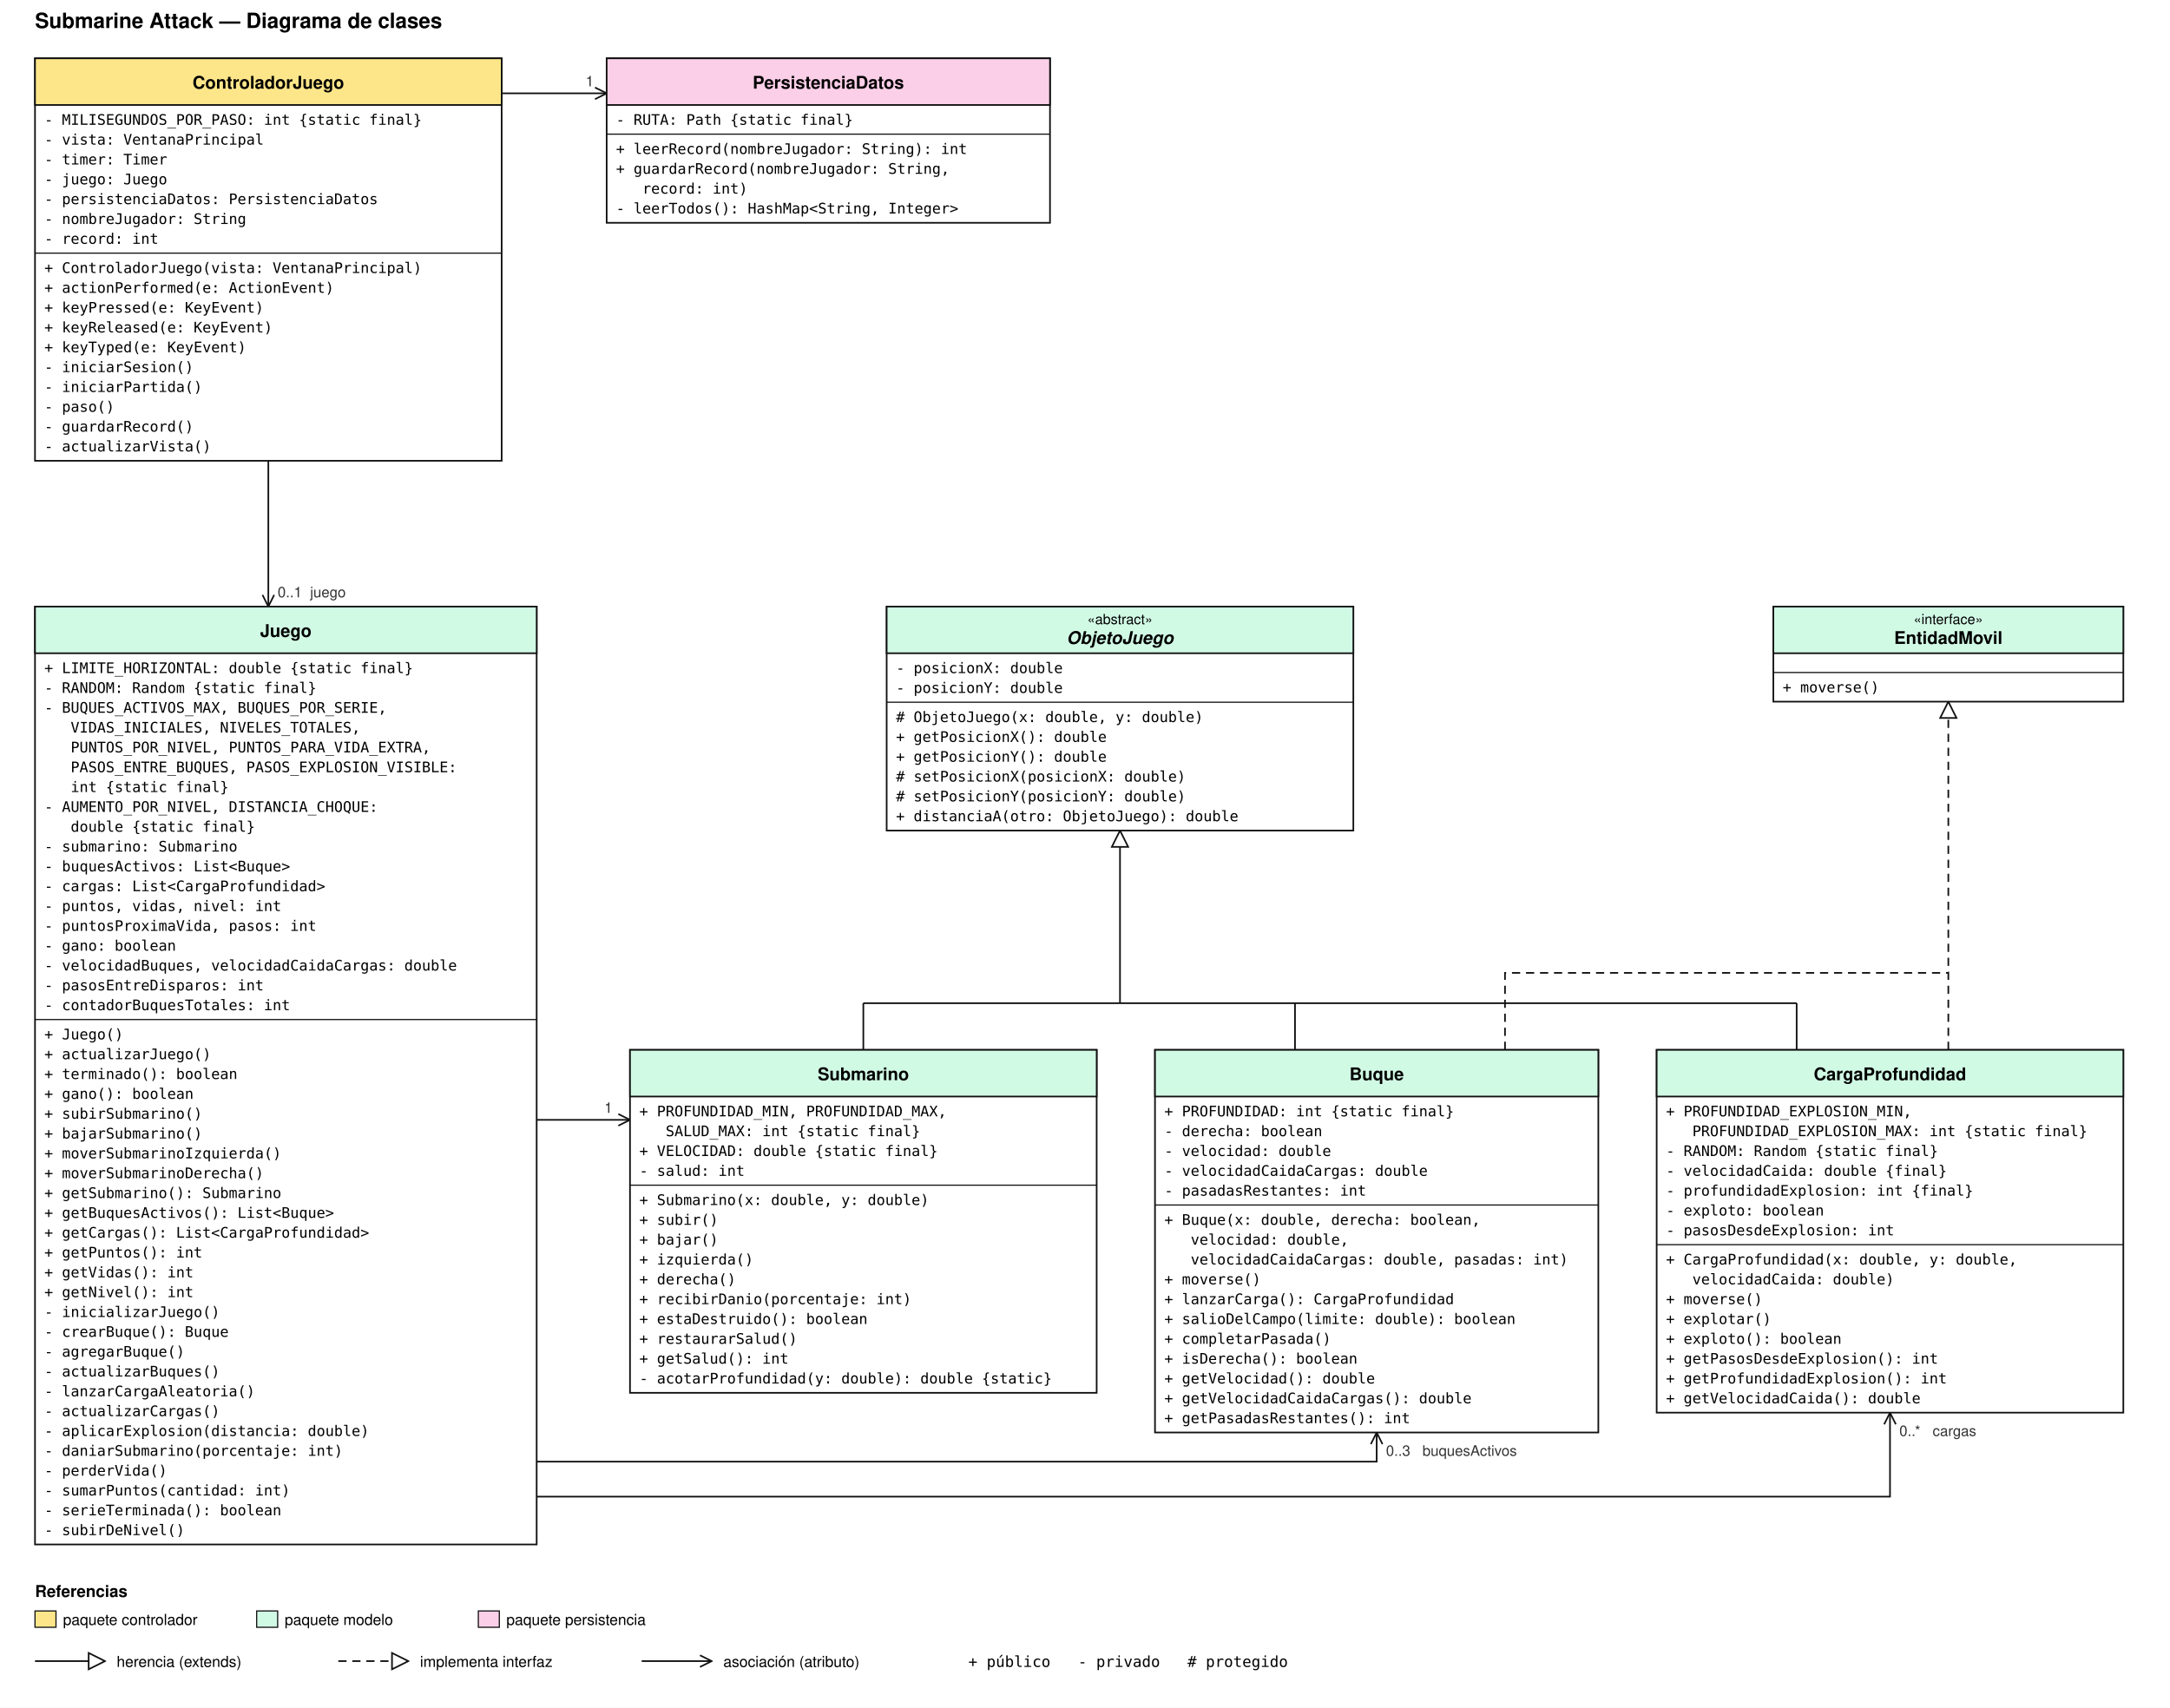
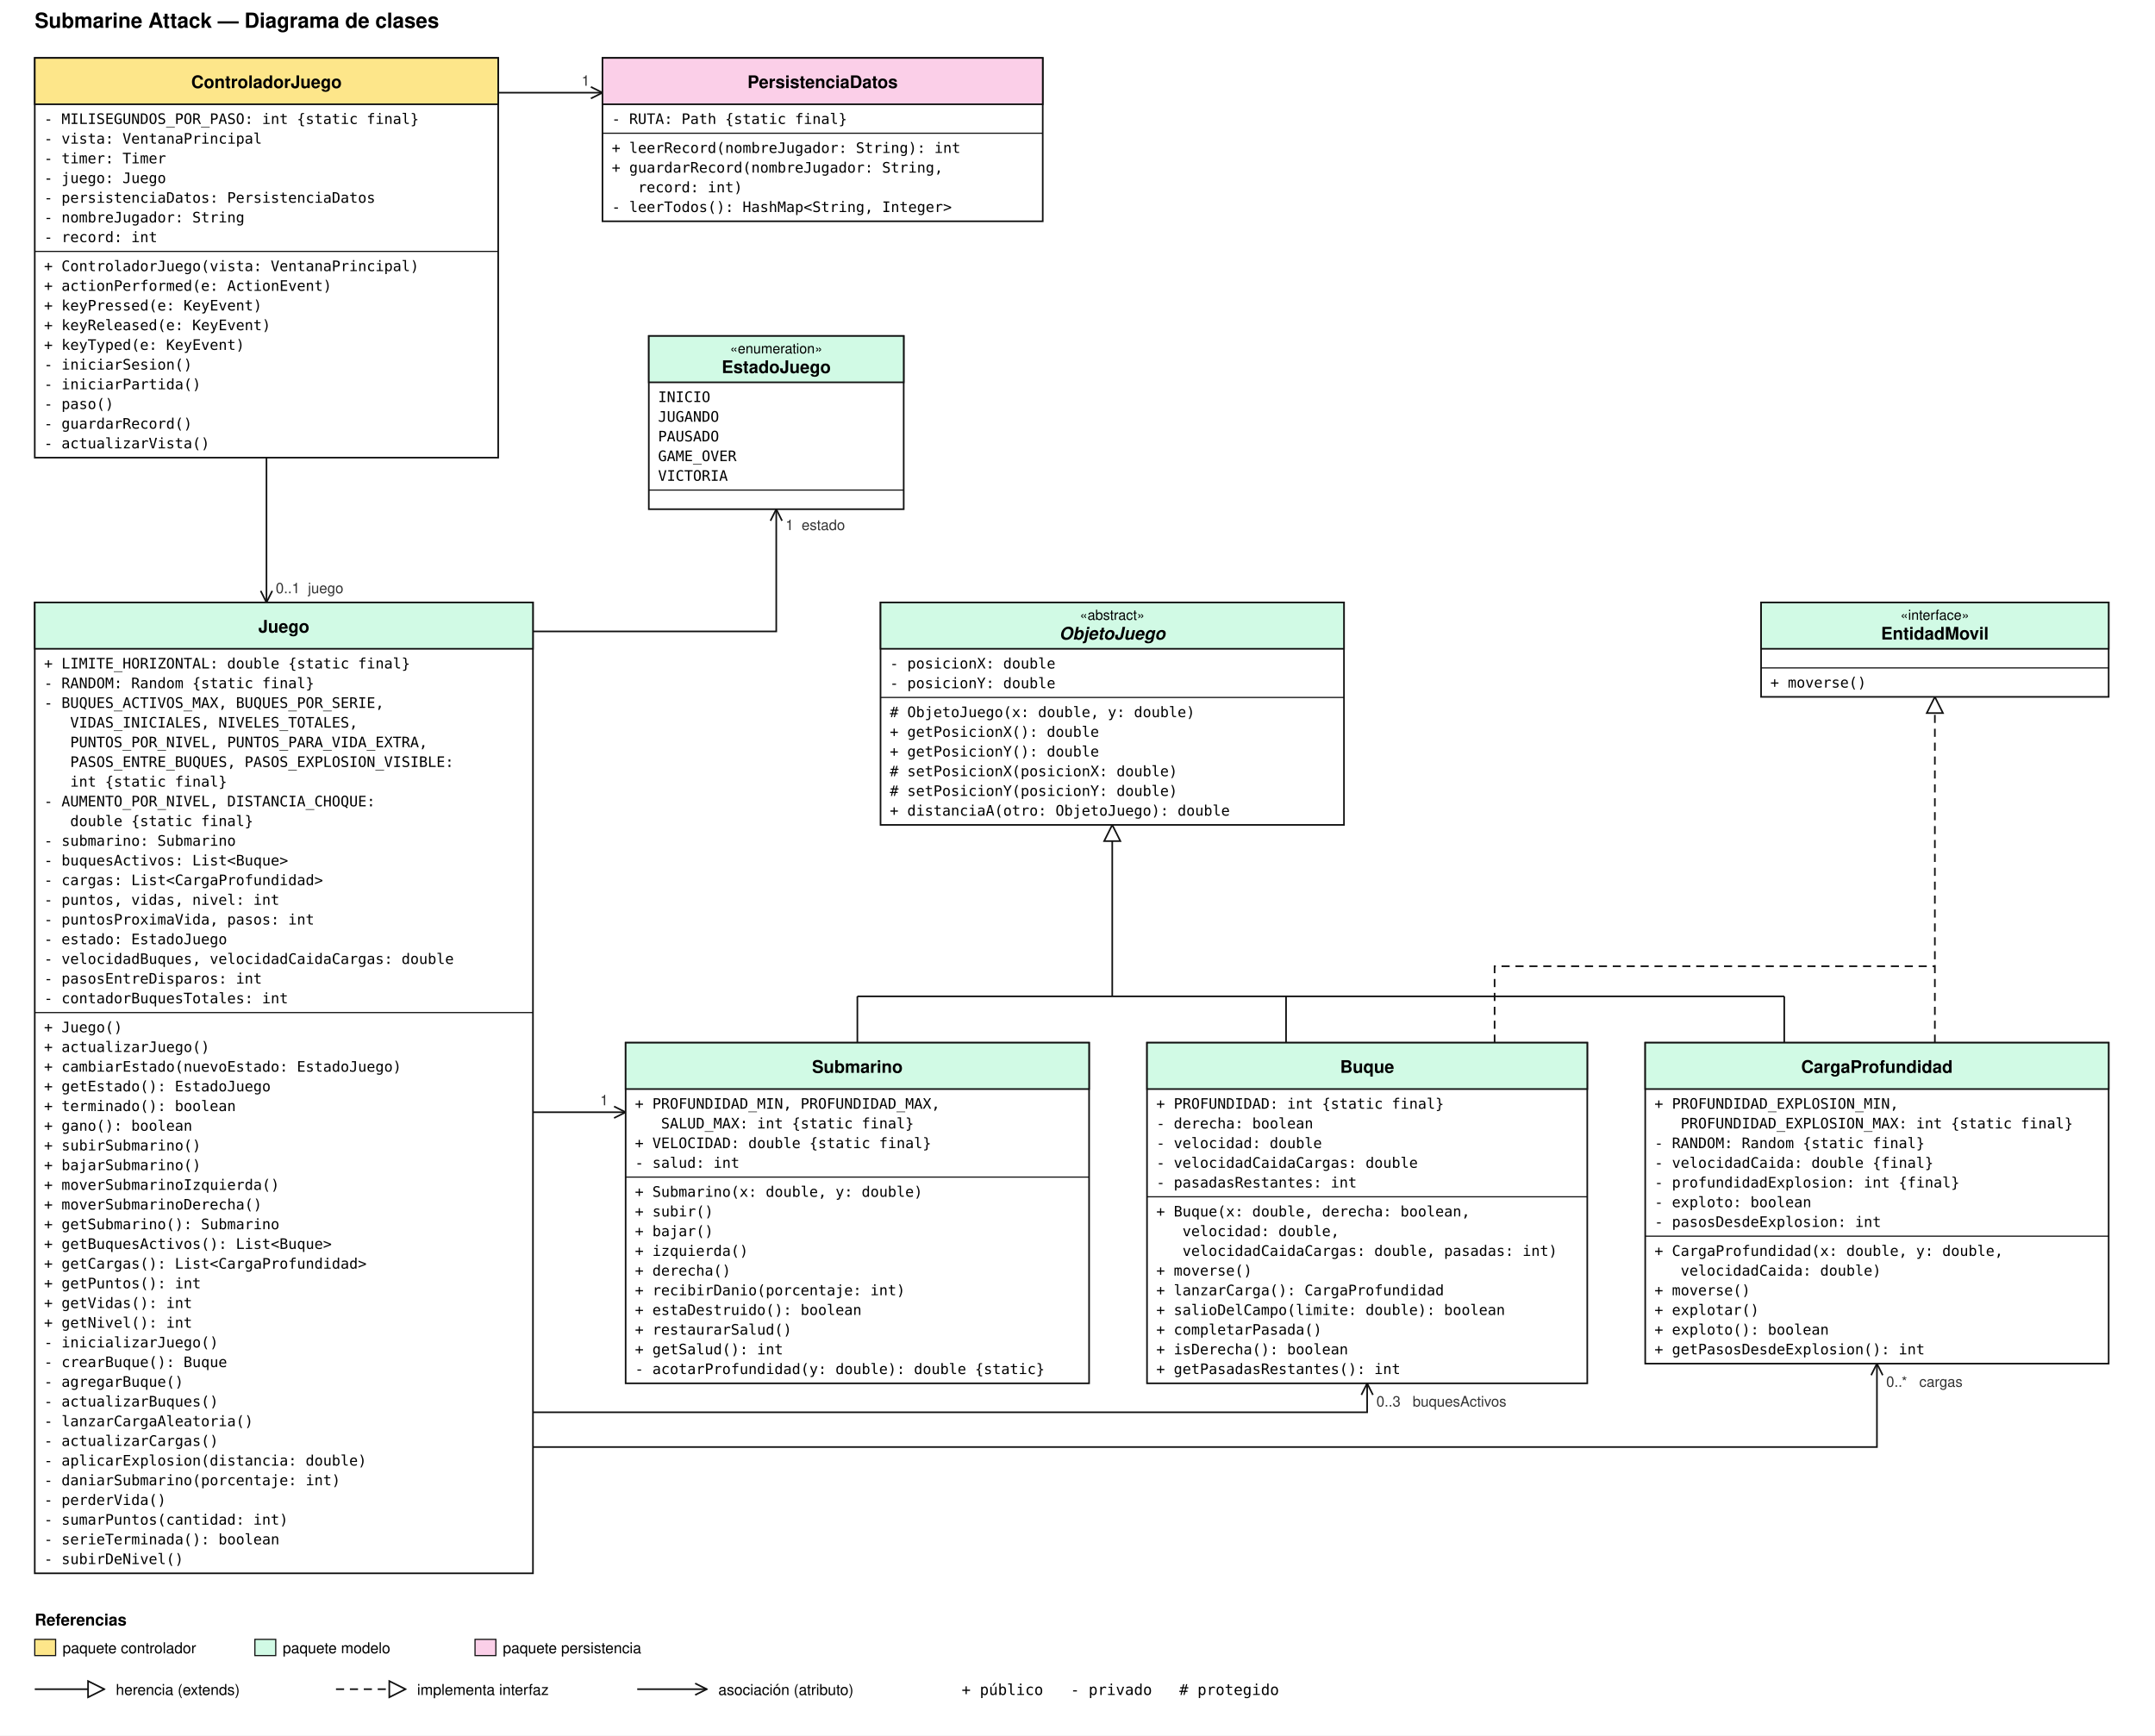
- <svg xmlns="http://www.w3.org/2000/svg" viewBox="0 0 1860 1464" width="1860" height="1464" font-family="Helvetica, Arial, sans-serif" xml:space="preserve" style="white-space:pre">
+ <svg xmlns="http://www.w3.org/2000/svg" viewBox="0 0 1860 1498" width="1860" height="1498" font-family="Helvetica, Arial, sans-serif" xml:space="preserve" style="white-space:pre">
  <defs>
    <marker id="flecha" viewBox="0 0 12 12" refX="11" refY="6" markerWidth="12" markerHeight="12" orient="auto-start-reverse" markerUnits="userSpaceOnUse">
      <path d="M1,1 L11,6 L1,11" fill="none" stroke="#111" stroke-width="1.4" />
    </marker>
    <marker id="triangulo" viewBox="0 0 16 16" refX="15" refY="8" markerWidth="16" markerHeight="16" orient="auto-start-reverse" markerUnits="userSpaceOnUse">
      <path d="M1,1 L15,8 L1,15 Z" fill="#fff" stroke="#111" stroke-width="1.4" />
    </marker>
    <marker id="rombo" viewBox="0 0 20 12" refX="19" refY="6" markerWidth="20" markerHeight="12" orient="auto-start-reverse" markerUnits="userSpaceOnUse">
      <path d="M1,6 L10,1 L19,6 L10,11 Z" fill="#111" />
    </marker>
  </defs>
-   <rect width="1860" height="1464" fill="#fff" />
+   <rect width="1860" height="1498" fill="#fff" />
  <text x="30" y="24" font-size="18" font-weight="bold">Submarine Attack — Diagrama de clases</text>
  <polyline points="740.0,900 740.0,860" fill="none" stroke="#111" stroke-width="1.4" />
  <polyline points="1110,900 1110,860" fill="none" stroke="#111" stroke-width="1.4" />
  <polyline points="1540,900 1540,860" fill="none" stroke="#111" stroke-width="1.4" />
  <polyline points="740.0,860 1540,860" fill="none" stroke="#111" stroke-width="1.4" />
  <polyline points="960.0,860 960.0,712" fill="none" stroke="#111" stroke-width="1.4" marker-end="url(#triangulo)" />
  <polyline points="1290,900 1290,834 1670.0,834" fill="none" stroke="#111" stroke-width="1.4" stroke-dasharray="7,5" />
  <polyline points="1670.0,900 1670.0,601.5" fill="none" stroke="#111" stroke-width="1.4" stroke-dasharray="7,5" marker-end="url(#triangulo)" />
  <polyline points="460,960 540,960" fill="none" stroke="#111" stroke-width="1.4" marker-end="url(#flecha)" />
  <text x="518" y="954" font-size="12.5" fill="#333">1</text>
-   <polyline points="460,1253 1180,1253 1180,1228" fill="none" stroke="#111" stroke-width="1.4" marker-end="url(#flecha)" />
-   <text x="1188" y="1248" font-size="12.5" fill="#333">0..3   buquesActivos</text>
-   <polyline points="460,1283 1620,1283 1620,1211" fill="none" stroke="#111" stroke-width="1.4" marker-end="url(#flecha)" />
-   <text x="1628" y="1231" font-size="12.5" fill="#333">0..*   cargas</text>
+   <polyline points="460,1219 1180,1219 1180,1194" fill="none" stroke="#111" stroke-width="1.4" marker-end="url(#flecha)" />
+   <text x="1188" y="1214" font-size="12.5" fill="#333">0..3   buquesActivos</text>
+   <polyline points="460,1249 1620,1249 1620,1177" fill="none" stroke="#111" stroke-width="1.4" marker-end="url(#flecha)" />
+   <text x="1628" y="1197" font-size="12.5" fill="#333">0..*   cargas</text>
  <polyline points="430,80 520,80" fill="none" stroke="#111" stroke-width="1.4" marker-end="url(#flecha)" />
  <text x="502" y="74" font-size="12.5" fill="#333">1</text>
  <polyline points="230,395 230,520" fill="none" stroke="#111" stroke-width="1.4" marker-end="url(#flecha)" />
  <text x="238" y="512" font-size="12.5" fill="#333">0..1  juego</text>
+   <polyline points="460,545 670.0,545 670.0,439.5" fill="none" stroke="#111" stroke-width="1.4" marker-end="url(#flecha)" />
+   <text x="678.0" y="457.5" font-size="12.5" fill="#333">1  estado</text>
  <rect x="30" y="50" width="400" height="345" fill="#fff" stroke="#111" stroke-width="1.4" />
  <rect x="30" y="50" width="400" height="40" fill="#fde68a" stroke="#111" stroke-width="1.4" />
  <text x="230.0" y="76" text-anchor="middle" font-weight="bold" font-size="15">ControladorJuego</text>
  <text x="38" y="107.0" font-size="12.5" font-family="Menlo, monospace">- MILISEGUNDOS_POR_PASO: int {static final}</text>
  <text x="38" y="124.0" font-size="12.5" font-family="Menlo, monospace">- vista: VentanaPrincipal</text>
  <text x="38" y="141.0" font-size="12.5" font-family="Menlo, monospace">- timer: Timer</text>
  <text x="38" y="158.0" font-size="12.5" font-family="Menlo, monospace">- juego: Juego</text>
  <text x="38" y="175.0" font-size="12.5" font-family="Menlo, monospace">- persistenciaDatos: PersistenciaDatos</text>
  <text x="38" y="192.0" font-size="12.5" font-family="Menlo, monospace">- nombreJugador: String</text>
  <text x="38" y="209.0" font-size="12.5" font-family="Menlo, monospace">- record: int</text>
  <line x1="30" y1="217" x2="430" y2="217" stroke="#111" />
  <text x="38" y="234.0" font-size="12.5" font-family="Menlo, monospace">+ ControladorJuego(vista: VentanaPrincipal)</text>
  <text x="38" y="251.0" font-size="12.5" font-family="Menlo, monospace">+ actionPerformed(e: ActionEvent)</text>
  <text x="38" y="268.0" font-size="12.5" font-family="Menlo, monospace">+ keyPressed(e: KeyEvent)</text>
  <text x="38" y="285.0" font-size="12.5" font-family="Menlo, monospace">+ keyReleased(e: KeyEvent)</text>
  <text x="38" y="302.0" font-size="12.5" font-family="Menlo, monospace">+ keyTyped(e: KeyEvent)</text>
  <text x="38" y="319.0" font-size="12.5" font-family="Menlo, monospace">- iniciarSesion()</text>
  <text x="38" y="336.0" font-size="12.5" font-family="Menlo, monospace">- iniciarPartida()</text>
  <text x="38" y="353.0" font-size="12.5" font-family="Menlo, monospace">- paso()</text>
  <text x="38" y="370.0" font-size="12.5" font-family="Menlo, monospace">- guardarRecord()</text>
  <text x="38" y="387.0" font-size="12.5" font-family="Menlo, monospace">- actualizarVista()</text>
  <rect x="520" y="50" width="380" height="141" fill="#fff" stroke="#111" stroke-width="1.4" />
  <rect x="520" y="50" width="380" height="40" fill="#fbcfe8" stroke="#111" stroke-width="1.4" />
  <text x="710.0" y="76" text-anchor="middle" font-weight="bold" font-size="15">PersistenciaDatos</text>
  <text x="528" y="107.0" font-size="12.5" font-family="Menlo, monospace">- RUTA: Path {static final}</text>
  <line x1="520" y1="115" x2="900" y2="115" stroke="#111" />
  <text x="528" y="132.0" font-size="12.5" font-family="Menlo, monospace">+ leerRecord(nombreJugador: String): int</text>
  <text x="528" y="149.0" font-size="12.5" font-family="Menlo, monospace">+ guardarRecord(nombreJugador: String,</text>
  <text x="528" y="166.0" font-size="12.5" font-family="Menlo, monospace">   record: int)</text>
  <text x="528" y="183.0" font-size="12.5" font-family="Menlo, monospace">- leerTodos(): HashMap&lt;String, Integer&gt;</text>
-   <rect x="30" y="520" width="430" height="804" fill="#fff" stroke="#111" stroke-width="1.4" />
+   <rect x="30" y="520" width="430" height="838" fill="#fff" stroke="#111" stroke-width="1.4" />
  <rect x="30" y="520" width="430" height="40" fill="#d1fae5" stroke="#111" stroke-width="1.4" />
  <text x="245.0" y="546" text-anchor="middle" font-weight="bold" font-size="15">Juego</text>
  <text x="38" y="577.0" font-size="12.5" font-family="Menlo, monospace">+ LIMITE_HORIZONTAL: double {static final}</text>
  <text x="38" y="594.0" font-size="12.5" font-family="Menlo, monospace">- RANDOM: Random {static final}</text>
  <text x="38" y="611.0" font-size="12.5" font-family="Menlo, monospace">- BUQUES_ACTIVOS_MAX, BUQUES_POR_SERIE,</text>
  <text x="38" y="628.0" font-size="12.5" font-family="Menlo, monospace">   VIDAS_INICIALES, NIVELES_TOTALES,</text>
  <text x="38" y="645.0" font-size="12.5" font-family="Menlo, monospace">   PUNTOS_POR_NIVEL, PUNTOS_PARA_VIDA_EXTRA,</text>
  <text x="38" y="662.0" font-size="12.5" font-family="Menlo, monospace">   PASOS_ENTRE_BUQUES, PASOS_EXPLOSION_VISIBLE:</text>
  <text x="38" y="679.0" font-size="12.5" font-family="Menlo, monospace">   int {static final}</text>
  <text x="38" y="696.0" font-size="12.5" font-family="Menlo, monospace">- AUMENTO_POR_NIVEL, DISTANCIA_CHOQUE:</text>
  <text x="38" y="713.0" font-size="12.5" font-family="Menlo, monospace">   double {static final}</text>
  <text x="38" y="730.0" font-size="12.5" font-family="Menlo, monospace">- submarino: Submarino</text>
  <text x="38" y="747.0" font-size="12.5" font-family="Menlo, monospace">- buquesActivos: List&lt;Buque&gt;</text>
  <text x="38" y="764.0" font-size="12.5" font-family="Menlo, monospace">- cargas: List&lt;CargaProfundidad&gt;</text>
  <text x="38" y="781.0" font-size="12.5" font-family="Menlo, monospace">- puntos, vidas, nivel: int</text>
  <text x="38" y="798.0" font-size="12.5" font-family="Menlo, monospace">- puntosProximaVida, pasos: int</text>
-   <text x="38" y="815.0" font-size="12.5" font-family="Menlo, monospace">- gano: boolean</text>
+   <text x="38" y="815.0" font-size="12.5" font-family="Menlo, monospace">- estado: EstadoJuego</text>
  <text x="38" y="832.0" font-size="12.5" font-family="Menlo, monospace">- velocidadBuques, velocidadCaidaCargas: double</text>
  <text x="38" y="849.0" font-size="12.5" font-family="Menlo, monospace">- pasosEntreDisparos: int</text>
  <text x="38" y="866.0" font-size="12.5" font-family="Menlo, monospace">- contadorBuquesTotales: int</text>
  <line x1="30" y1="874" x2="460" y2="874" stroke="#111" />
  <text x="38" y="891.0" font-size="12.5" font-family="Menlo, monospace">+ Juego()</text>
  <text x="38" y="908.0" font-size="12.5" font-family="Menlo, monospace">+ actualizarJuego()</text>
-   <text x="38" y="925.0" font-size="12.5" font-family="Menlo, monospace">+ terminado(): boolean</text>
-   <text x="38" y="942.0" font-size="12.5" font-family="Menlo, monospace">+ gano(): boolean</text>
-   <text x="38" y="959.0" font-size="12.5" font-family="Menlo, monospace">+ subirSubmarino()</text>
-   <text x="38" y="976.0" font-size="12.5" font-family="Menlo, monospace">+ bajarSubmarino()</text>
-   <text x="38" y="993.0" font-size="12.5" font-family="Menlo, monospace">+ moverSubmarinoIzquierda()</text>
-   <text x="38" y="1010.0" font-size="12.5" font-family="Menlo, monospace">+ moverSubmarinoDerecha()</text>
-   <text x="38" y="1027.0" font-size="12.5" font-family="Menlo, monospace">+ getSubmarino(): Submarino</text>
-   <text x="38" y="1044.0" font-size="12.5" font-family="Menlo, monospace">+ getBuquesActivos(): List&lt;Buque&gt;</text>
-   <text x="38" y="1061.0" font-size="12.5" font-family="Menlo, monospace">+ getCargas(): List&lt;CargaProfundidad&gt;</text>
-   <text x="38" y="1078.0" font-size="12.5" font-family="Menlo, monospace">+ getPuntos(): int</text>
-   <text x="38" y="1095.0" font-size="12.5" font-family="Menlo, monospace">+ getVidas(): int</text>
-   <text x="38" y="1112.0" font-size="12.5" font-family="Menlo, monospace">+ getNivel(): int</text>
-   <text x="38" y="1129.0" font-size="12.5" font-family="Menlo, monospace">- inicializarJuego()</text>
-   <text x="38" y="1146.0" font-size="12.5" font-family="Menlo, monospace">- crearBuque(): Buque</text>
-   <text x="38" y="1163.0" font-size="12.5" font-family="Menlo, monospace">- agregarBuque()</text>
-   <text x="38" y="1180.0" font-size="12.5" font-family="Menlo, monospace">- actualizarBuques()</text>
-   <text x="38" y="1197.0" font-size="12.5" font-family="Menlo, monospace">- lanzarCargaAleatoria()</text>
-   <text x="38" y="1214.0" font-size="12.5" font-family="Menlo, monospace">- actualizarCargas()</text>
-   <text x="38" y="1231.0" font-size="12.5" font-family="Menlo, monospace">- aplicarExplosion(distancia: double)</text>
-   <text x="38" y="1248.0" font-size="12.5" font-family="Menlo, monospace">- daniarSubmarino(porcentaje: int)</text>
-   <text x="38" y="1265.0" font-size="12.5" font-family="Menlo, monospace">- perderVida()</text>
-   <text x="38" y="1282.0" font-size="12.5" font-family="Menlo, monospace">- sumarPuntos(cantidad: int)</text>
-   <text x="38" y="1299.0" font-size="12.5" font-family="Menlo, monospace">- serieTerminada(): boolean</text>
-   <text x="38" y="1316.0" font-size="12.5" font-family="Menlo, monospace">- subirDeNivel()</text>
+   <text x="38" y="925.0" font-size="12.5" font-family="Menlo, monospace">+ cambiarEstado(nuevoEstado: EstadoJuego)</text>
+   <text x="38" y="942.0" font-size="12.5" font-family="Menlo, monospace">+ getEstado(): EstadoJuego</text>
+   <text x="38" y="959.0" font-size="12.5" font-family="Menlo, monospace">+ terminado(): boolean</text>
+   <text x="38" y="976.0" font-size="12.5" font-family="Menlo, monospace">+ gano(): boolean</text>
+   <text x="38" y="993.0" font-size="12.5" font-family="Menlo, monospace">+ subirSubmarino()</text>
+   <text x="38" y="1010.0" font-size="12.5" font-family="Menlo, monospace">+ bajarSubmarino()</text>
+   <text x="38" y="1027.0" font-size="12.5" font-family="Menlo, monospace">+ moverSubmarinoIzquierda()</text>
+   <text x="38" y="1044.0" font-size="12.5" font-family="Menlo, monospace">+ moverSubmarinoDerecha()</text>
+   <text x="38" y="1061.0" font-size="12.5" font-family="Menlo, monospace">+ getSubmarino(): Submarino</text>
+   <text x="38" y="1078.0" font-size="12.5" font-family="Menlo, monospace">+ getBuquesActivos(): List&lt;Buque&gt;</text>
+   <text x="38" y="1095.0" font-size="12.5" font-family="Menlo, monospace">+ getCargas(): List&lt;CargaProfundidad&gt;</text>
+   <text x="38" y="1112.0" font-size="12.5" font-family="Menlo, monospace">+ getPuntos(): int</text>
+   <text x="38" y="1129.0" font-size="12.5" font-family="Menlo, monospace">+ getVidas(): int</text>
+   <text x="38" y="1146.0" font-size="12.5" font-family="Menlo, monospace">+ getNivel(): int</text>
+   <text x="38" y="1163.0" font-size="12.5" font-family="Menlo, monospace">- inicializarJuego()</text>
+   <text x="38" y="1180.0" font-size="12.5" font-family="Menlo, monospace">- crearBuque(): Buque</text>
+   <text x="38" y="1197.0" font-size="12.5" font-family="Menlo, monospace">- agregarBuque()</text>
+   <text x="38" y="1214.0" font-size="12.5" font-family="Menlo, monospace">- actualizarBuques()</text>
+   <text x="38" y="1231.0" font-size="12.5" font-family="Menlo, monospace">- lanzarCargaAleatoria()</text>
+   <text x="38" y="1248.0" font-size="12.5" font-family="Menlo, monospace">- actualizarCargas()</text>
+   <text x="38" y="1265.0" font-size="12.5" font-family="Menlo, monospace">- aplicarExplosion(distancia: double)</text>
+   <text x="38" y="1282.0" font-size="12.5" font-family="Menlo, monospace">- daniarSubmarino(porcentaje: int)</text>
+   <text x="38" y="1299.0" font-size="12.5" font-family="Menlo, monospace">- perderVida()</text>
+   <text x="38" y="1316.0" font-size="12.5" font-family="Menlo, monospace">- sumarPuntos(cantidad: int)</text>
+   <text x="38" y="1333.0" font-size="12.5" font-family="Menlo, monospace">- serieTerminada(): boolean</text>
+   <text x="38" y="1350.0" font-size="12.5" font-family="Menlo, monospace">- subirDeNivel()</text>
+   <rect x="560" y="290" width="220" height="149.5" fill="#fff" stroke="#111" stroke-width="1.4" />
+   <rect x="560" y="290" width="220" height="40" fill="#d1fae5" stroke="#111" stroke-width="1.4" />
+   <text x="670.0" y="305" text-anchor="middle" font-size="12">«enumeration»</text>
+   <text x="670.0" y="322" text-anchor="middle" font-weight="bold" font-size="15" font-style="normal">EstadoJuego</text>
+   <text x="568" y="347.0" font-size="12.5" font-family="Menlo, monospace">INICIO</text>
+   <text x="568" y="364.0" font-size="12.5" font-family="Menlo, monospace">JUGANDO</text>
+   <text x="568" y="381.0" font-size="12.5" font-family="Menlo, monospace">PAUSADO</text>
+   <text x="568" y="398.0" font-size="12.5" font-family="Menlo, monospace">GAME_OVER</text>
+   <text x="568" y="415.0" font-size="12.5" font-family="Menlo, monospace">VICTORIA</text>
+   <line x1="560" y1="423" x2="780" y2="423" stroke="#111" />
  <rect x="760" y="520" width="400" height="192" fill="#fff" stroke="#111" stroke-width="1.4" />
  <rect x="760" y="520" width="400" height="40" fill="#d1fae5" stroke="#111" stroke-width="1.4" />
  <text x="960.0" y="535" text-anchor="middle" font-size="12">«abstract»</text>
  <text x="960.0" y="552" text-anchor="middle" font-weight="bold" font-size="15" font-style="italic">ObjetoJuego</text>
  <text x="768" y="577.0" font-size="12.5" font-family="Menlo, monospace">- posicionX: double</text>
  <text x="768" y="594.0" font-size="12.5" font-family="Menlo, monospace">- posicionY: double</text>
  <line x1="760" y1="602" x2="1160" y2="602" stroke="#111" />
  <text x="768" y="619.0" font-size="12.5" font-family="Menlo, monospace"># ObjetoJuego(x: double, y: double)</text>
  <text x="768" y="636.0" font-size="12.5" font-family="Menlo, monospace">+ getPosicionX(): double</text>
  <text x="768" y="653.0" font-size="12.5" font-family="Menlo, monospace">+ getPosicionY(): double</text>
  <text x="768" y="670.0" font-size="12.5" font-family="Menlo, monospace"># setPosicionX(posicionX: double)</text>
  <text x="768" y="687.0" font-size="12.5" font-family="Menlo, monospace"># setPosicionY(posicionY: double)</text>
  <text x="768" y="704.0" font-size="12.5" font-family="Menlo, monospace">+ distanciaA(otro: ObjetoJuego): double</text>
  <rect x="1520" y="520" width="300" height="81.5" fill="#fff" stroke="#111" stroke-width="1.4" />
  <rect x="1520" y="520" width="300" height="40" fill="#d1fae5" stroke="#111" stroke-width="1.4" />
  <text x="1670.0" y="535" text-anchor="middle" font-size="12">«interface»</text>
  <text x="1670.0" y="552" text-anchor="middle" font-weight="bold" font-size="15" font-style="normal">EntidadMovil</text>
  <line x1="1520" y1="576.5" x2="1820" y2="576.5" stroke="#111" />
  <text x="1528" y="593.5" font-size="12.5" font-family="Menlo, monospace">+ moverse()</text>
  <rect x="540" y="900" width="400" height="294" fill="#fff" stroke="#111" stroke-width="1.4" />
  <rect x="540" y="900" width="400" height="40" fill="#d1fae5" stroke="#111" stroke-width="1.4" />
  <text x="740.0" y="926" text-anchor="middle" font-weight="bold" font-size="15">Submarino</text>
  <text x="548" y="957.0" font-size="12.5" font-family="Menlo, monospace">+ PROFUNDIDAD_MIN, PROFUNDIDAD_MAX,</text>
  <text x="548" y="974.0" font-size="12.5" font-family="Menlo, monospace">   SALUD_MAX: int {static final}</text>
  <text x="548" y="991.0" font-size="12.5" font-family="Menlo, monospace">+ VELOCIDAD: double {static final}</text>
  <text x="548" y="1008.0" font-size="12.5" font-family="Menlo, monospace">- salud: int</text>
  <line x1="540" y1="1016" x2="940" y2="1016" stroke="#111" />
  <text x="548" y="1033.0" font-size="12.5" font-family="Menlo, monospace">+ Submarino(x: double, y: double)</text>
  <text x="548" y="1050.0" font-size="12.5" font-family="Menlo, monospace">+ subir()</text>
  <text x="548" y="1067.0" font-size="12.5" font-family="Menlo, monospace">+ bajar()</text>
  <text x="548" y="1084.0" font-size="12.5" font-family="Menlo, monospace">+ izquierda()</text>
  <text x="548" y="1101.0" font-size="12.5" font-family="Menlo, monospace">+ derecha()</text>
  <text x="548" y="1118.0" font-size="12.5" font-family="Menlo, monospace">+ recibirDanio(porcentaje: int)</text>
  <text x="548" y="1135.0" font-size="12.5" font-family="Menlo, monospace">+ estaDestruido(): boolean</text>
  <text x="548" y="1152.0" font-size="12.5" font-family="Menlo, monospace">+ restaurarSalud()</text>
  <text x="548" y="1169.0" font-size="12.5" font-family="Menlo, monospace">+ getSalud(): int</text>
  <text x="548" y="1186.0" font-size="12.5" font-family="Menlo, monospace">- acotarProfundidad(y: double): double {static}</text>
-   <rect x="990" y="900" width="380" height="328" fill="#fff" stroke="#111" stroke-width="1.4" />
+   <rect x="990" y="900" width="380" height="294" fill="#fff" stroke="#111" stroke-width="1.4" />
  <rect x="990" y="900" width="380" height="40" fill="#d1fae5" stroke="#111" stroke-width="1.4" />
  <text x="1180.0" y="926" text-anchor="middle" font-weight="bold" font-size="15">Buque</text>
  <text x="998" y="957.0" font-size="12.5" font-family="Menlo, monospace">+ PROFUNDIDAD: int {static final}</text>
  <text x="998" y="974.0" font-size="12.5" font-family="Menlo, monospace">- derecha: boolean</text>
  <text x="998" y="991.0" font-size="12.5" font-family="Menlo, monospace">- velocidad: double</text>
  <text x="998" y="1008.0" font-size="12.5" font-family="Menlo, monospace">- velocidadCaidaCargas: double</text>
  <text x="998" y="1025.0" font-size="12.5" font-family="Menlo, monospace">- pasadasRestantes: int</text>
  <line x1="990" y1="1033" x2="1370" y2="1033" stroke="#111" />
  <text x="998" y="1050.0" font-size="12.5" font-family="Menlo, monospace">+ Buque(x: double, derecha: boolean,</text>
  <text x="998" y="1067.0" font-size="12.5" font-family="Menlo, monospace">   velocidad: double,</text>
  <text x="998" y="1084.0" font-size="12.5" font-family="Menlo, monospace">   velocidadCaidaCargas: double, pasadas: int)</text>
  <text x="998" y="1101.0" font-size="12.5" font-family="Menlo, monospace">+ moverse()</text>
  <text x="998" y="1118.0" font-size="12.5" font-family="Menlo, monospace">+ lanzarCarga(): CargaProfundidad</text>
  <text x="998" y="1135.0" font-size="12.5" font-family="Menlo, monospace">+ salioDelCampo(limite: double): boolean</text>
  <text x="998" y="1152.0" font-size="12.5" font-family="Menlo, monospace">+ completarPasada()</text>
  <text x="998" y="1169.0" font-size="12.5" font-family="Menlo, monospace">+ isDerecha(): boolean</text>
-   <text x="998" y="1186.0" font-size="12.5" font-family="Menlo, monospace">+ getVelocidad(): double</text>
-   <text x="998" y="1203.0" font-size="12.5" font-family="Menlo, monospace">+ getVelocidadCaidaCargas(): double</text>
-   <text x="998" y="1220.0" font-size="12.5" font-family="Menlo, monospace">+ getPasadasRestantes(): int</text>
-   <rect x="1420" y="900" width="400" height="311" fill="#fff" stroke="#111" stroke-width="1.4" />
+   <text x="998" y="1186.0" font-size="12.5" font-family="Menlo, monospace">+ getPasadasRestantes(): int</text>
+   <rect x="1420" y="900" width="400" height="277" fill="#fff" stroke="#111" stroke-width="1.4" />
  <rect x="1420" y="900" width="400" height="40" fill="#d1fae5" stroke="#111" stroke-width="1.4" />
  <text x="1620.0" y="926" text-anchor="middle" font-weight="bold" font-size="15">CargaProfundidad</text>
  <text x="1428" y="957.0" font-size="12.5" font-family="Menlo, monospace">+ PROFUNDIDAD_EXPLOSION_MIN,</text>
  <text x="1428" y="974.0" font-size="12.5" font-family="Menlo, monospace">   PROFUNDIDAD_EXPLOSION_MAX: int {static final}</text>
  <text x="1428" y="991.0" font-size="12.5" font-family="Menlo, monospace">- RANDOM: Random {static final}</text>
  <text x="1428" y="1008.0" font-size="12.5" font-family="Menlo, monospace">- velocidadCaida: double {final}</text>
  <text x="1428" y="1025.0" font-size="12.5" font-family="Menlo, monospace">- profundidadExplosion: int {final}</text>
  <text x="1428" y="1042.0" font-size="12.5" font-family="Menlo, monospace">- exploto: boolean</text>
  <text x="1428" y="1059.0" font-size="12.5" font-family="Menlo, monospace">- pasosDesdeExplosion: int</text>
  <line x1="1420" y1="1067" x2="1820" y2="1067" stroke="#111" />
  <text x="1428" y="1084.0" font-size="12.5" font-family="Menlo, monospace">+ CargaProfundidad(x: double, y: double,</text>
  <text x="1428" y="1101.0" font-size="12.5" font-family="Menlo, monospace">   velocidadCaida: double)</text>
  <text x="1428" y="1118.0" font-size="12.5" font-family="Menlo, monospace">+ moverse()</text>
  <text x="1428" y="1135.0" font-size="12.5" font-family="Menlo, monospace">+ explotar()</text>
  <text x="1428" y="1152.0" font-size="12.5" font-family="Menlo, monospace">+ exploto(): boolean</text>
  <text x="1428" y="1169.0" font-size="12.5" font-family="Menlo, monospace">+ getPasosDesdeExplosion(): int</text>
-   <text x="1428" y="1186.0" font-size="12.5" font-family="Menlo, monospace">+ getProfundidadExplosion(): int</text>
-   <text x="1428" y="1203.0" font-size="12.5" font-family="Menlo, monospace">+ getVelocidadCaida(): double</text>
-   <text x="30" y="1369" font-weight="bold" font-size="14">Referencias</text>
-   <rect x="30" y="1381" width="18" height="14" fill="#fde68a" stroke="#111" />
-   <text x="54" y="1393" font-size="13">paquete controlador</text>
-   <rect x="220" y="1381" width="18" height="14" fill="#d1fae5" stroke="#111" />
-   <text x="244" y="1393" font-size="13">paquete modelo</text>
-   <rect x="410" y="1381" width="18" height="14" fill="#fbcfe8" stroke="#111" />
-   <text x="434" y="1393" font-size="13">paquete persistencia</text>
-   <polyline points="30,1424 90,1424" fill="none" stroke="#111" stroke-width="1.4" marker-end="url(#triangulo)" />
-   <text x="100" y="1429" font-size="13">herencia (extends)</text>
-   <polyline points="290,1424 350,1424" fill="none" stroke="#111" stroke-width="1.4" stroke-dasharray="7,5" marker-end="url(#triangulo)" />
-   <text x="360" y="1429" font-size="13">implementa interfaz</text>
-   <polyline points="550,1424 610,1424" fill="none" stroke="#111" stroke-width="1.4" marker-end="url(#flecha)" />
-   <text x="620" y="1429" font-size="13">asociación (atributo)</text>
-   <text x="830" y="1429" font-size="13" font-family="Menlo, monospace">+ público   - privado   # protegido</text>
+   <text x="30" y="1403" font-weight="bold" font-size="14">Referencias</text>
+   <rect x="30" y="1415" width="18" height="14" fill="#fde68a" stroke="#111" />
+   <text x="54" y="1427" font-size="13">paquete controlador</text>
+   <rect x="220" y="1415" width="18" height="14" fill="#d1fae5" stroke="#111" />
+   <text x="244" y="1427" font-size="13">paquete modelo</text>
+   <rect x="410" y="1415" width="18" height="14" fill="#fbcfe8" stroke="#111" />
+   <text x="434" y="1427" font-size="13">paquete persistencia</text>
+   <polyline points="30,1458 90,1458" fill="none" stroke="#111" stroke-width="1.4" marker-end="url(#triangulo)" />
+   <text x="100" y="1463" font-size="13">herencia (extends)</text>
+   <polyline points="290,1458 350,1458" fill="none" stroke="#111" stroke-width="1.4" stroke-dasharray="7,5" marker-end="url(#triangulo)" />
+   <text x="360" y="1463" font-size="13">implementa interfaz</text>
+   <polyline points="550,1458 610,1458" fill="none" stroke="#111" stroke-width="1.4" marker-end="url(#flecha)" />
+   <text x="620" y="1463" font-size="13">asociación (atributo)</text>
+   <text x="830" y="1463" font-size="13" font-family="Menlo, monospace">+ público   - privado   # protegido</text>
</svg>
